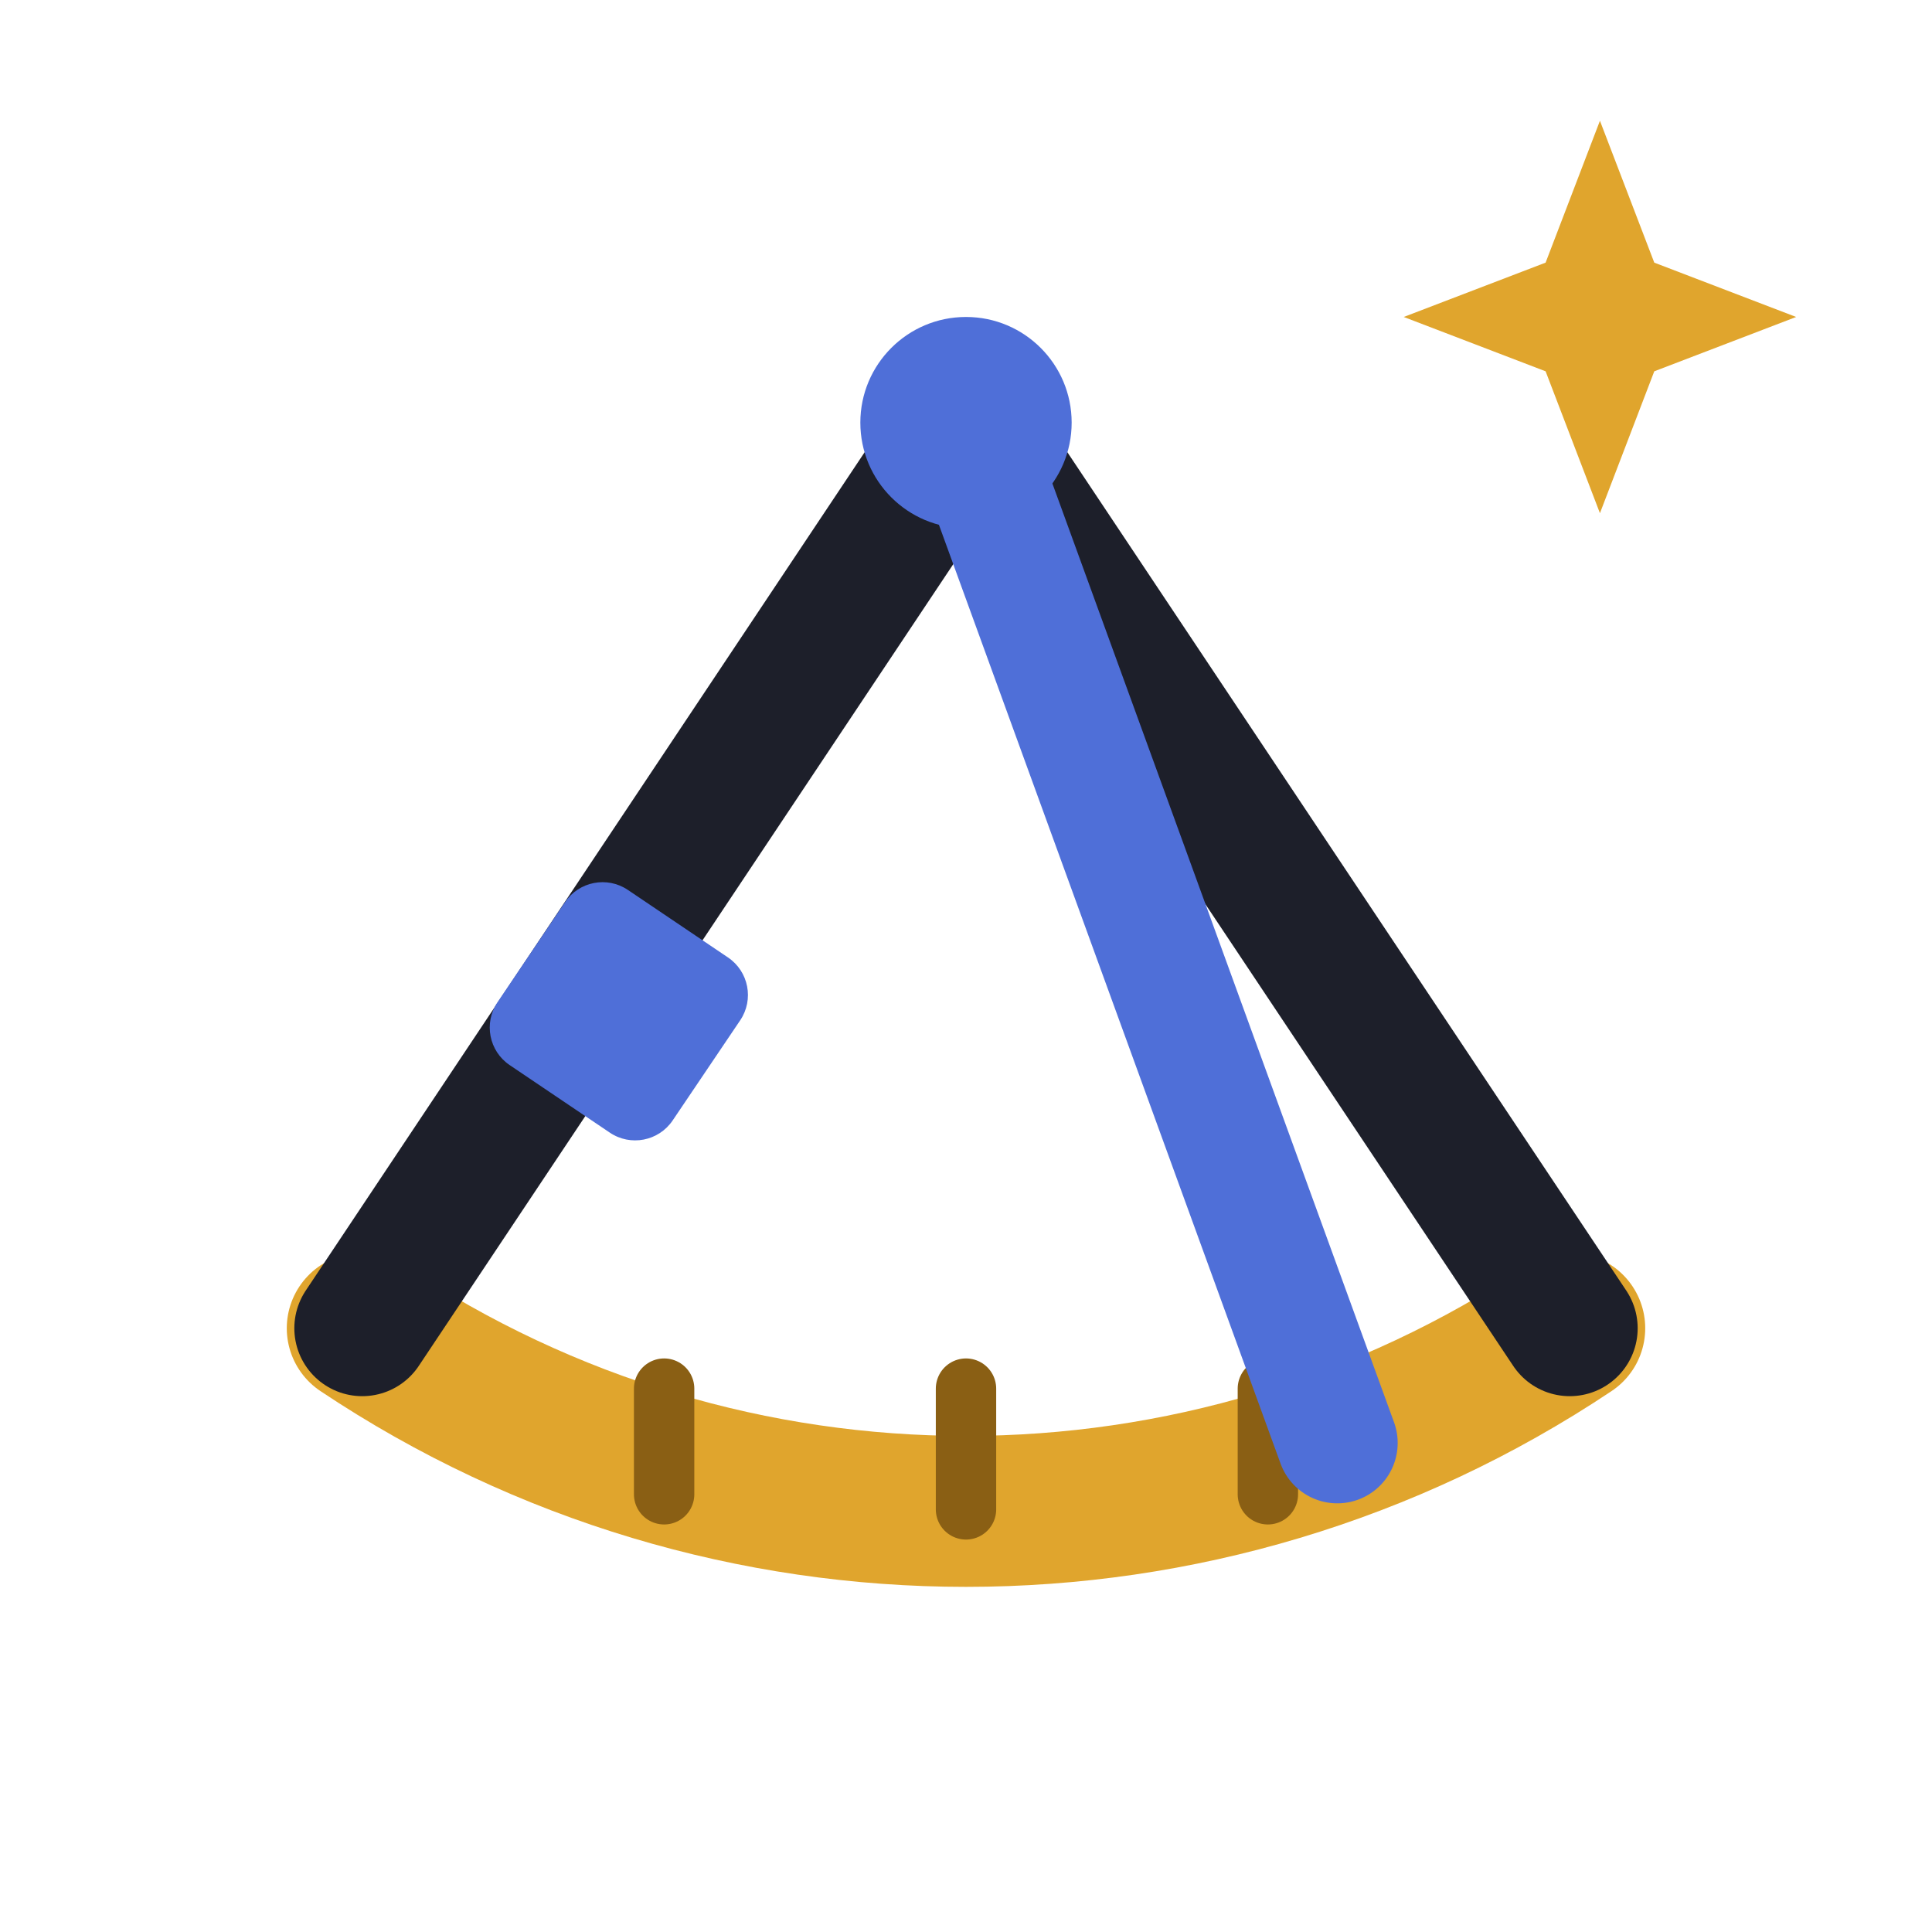
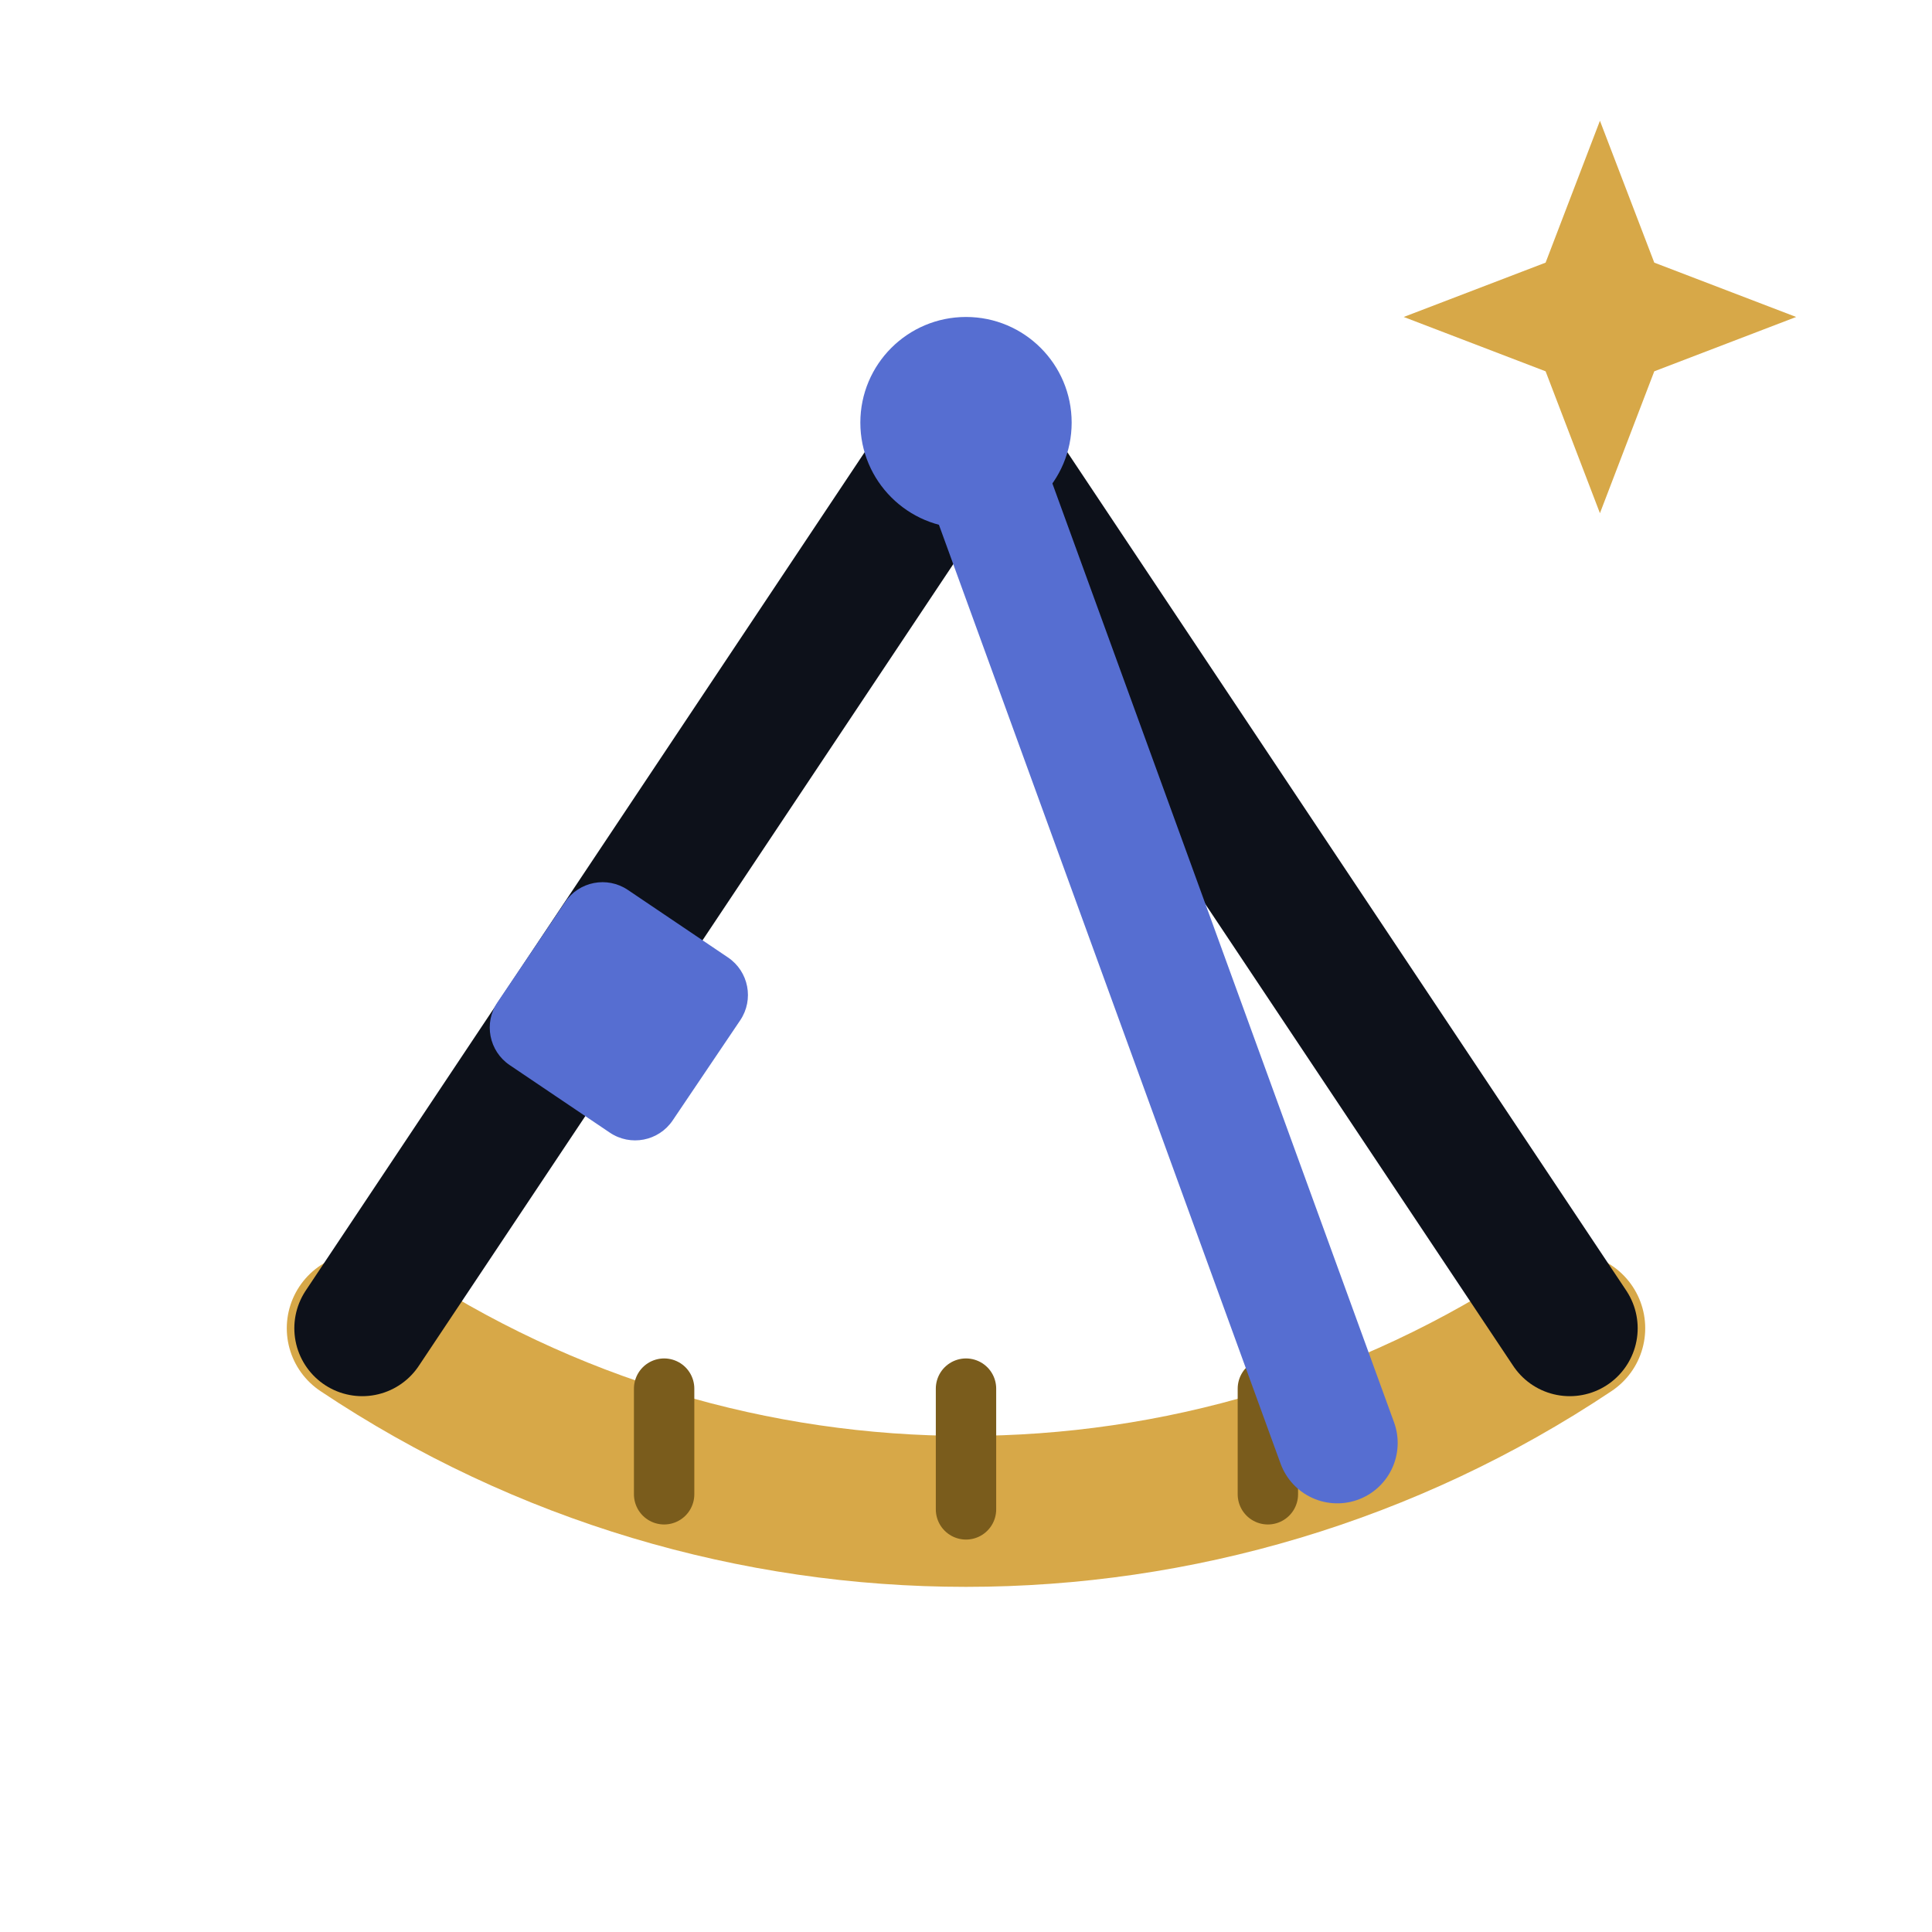
<svg xmlns="http://www.w3.org/2000/svg" viewBox="0 0 64 64" width="128" height="128">
-   <path d="M12 44A36 36 0 0 0 52 44" stroke="#E0A52D" stroke-width="5" stroke-linecap="round" fill="none" />
-   <path d="M22 49.5v-3.5M32 50v-4M42 49.5v-3.5" stroke="#8A5F14" stroke-width="2" stroke-linecap="round" />
-   <path d="M12 44 32 14 52 44" stroke="#1D1F2A" stroke-width="4.5" stroke-linecap="round" stroke-linejoin="round" fill="none" />
-   <rect x="17" y="30" width="7" height="7" rx="1.5" transform="rotate(-56 20.5 33.5)" fill="#4F6FD8" />
-   <path d="M32 14 44.3 47.8" stroke="#4F6FD8" stroke-width="4" stroke-linecap="round" />
-   <circle cx="32" cy="14" r="3.5" fill="#4F6FD8" />
-   <path d="M53 4l1.8 4.7L59.5 10.5l-4.7 1.8L53 17l-1.8-4.7L46.5 10.5l4.7-1.8z" fill="#E0A52D" />
+   <path d="M12 44A36 36 0 0 0 52 44" stroke="#D7A848" stroke-width="5" stroke-linecap="round" fill="none" />
+   <path d="M22 49.5v-3.5M32 50v-4M42 49.5v-3.5" stroke="#7A5C1C" stroke-width="2" stroke-linecap="round" fill="none" />
+   <path d="M12 44 32 14 52 44" stroke="#0D111A" stroke-width="4.5" stroke-linecap="round" stroke-linejoin="round" fill="none" />
+   <rect x="17" y="30" width="7" height="7" rx="1.5" transform="rotate(-56 20.5 33.5)" fill="#566ED1" />
+   <path d="M32 14 44.3 47.8" stroke="#566ED1" stroke-width="4" stroke-linecap="round" fill="none" />
+   <circle cx="32" cy="14" r="3.5" fill="#566ED1" />
+   <path d="M53 4l1.8 4.7L59.5 10.5l-4.7 1.8L53 17l-1.8-4.7L46.5 10.5l4.7-1.8z" fill="#D7A848" />
</svg>
